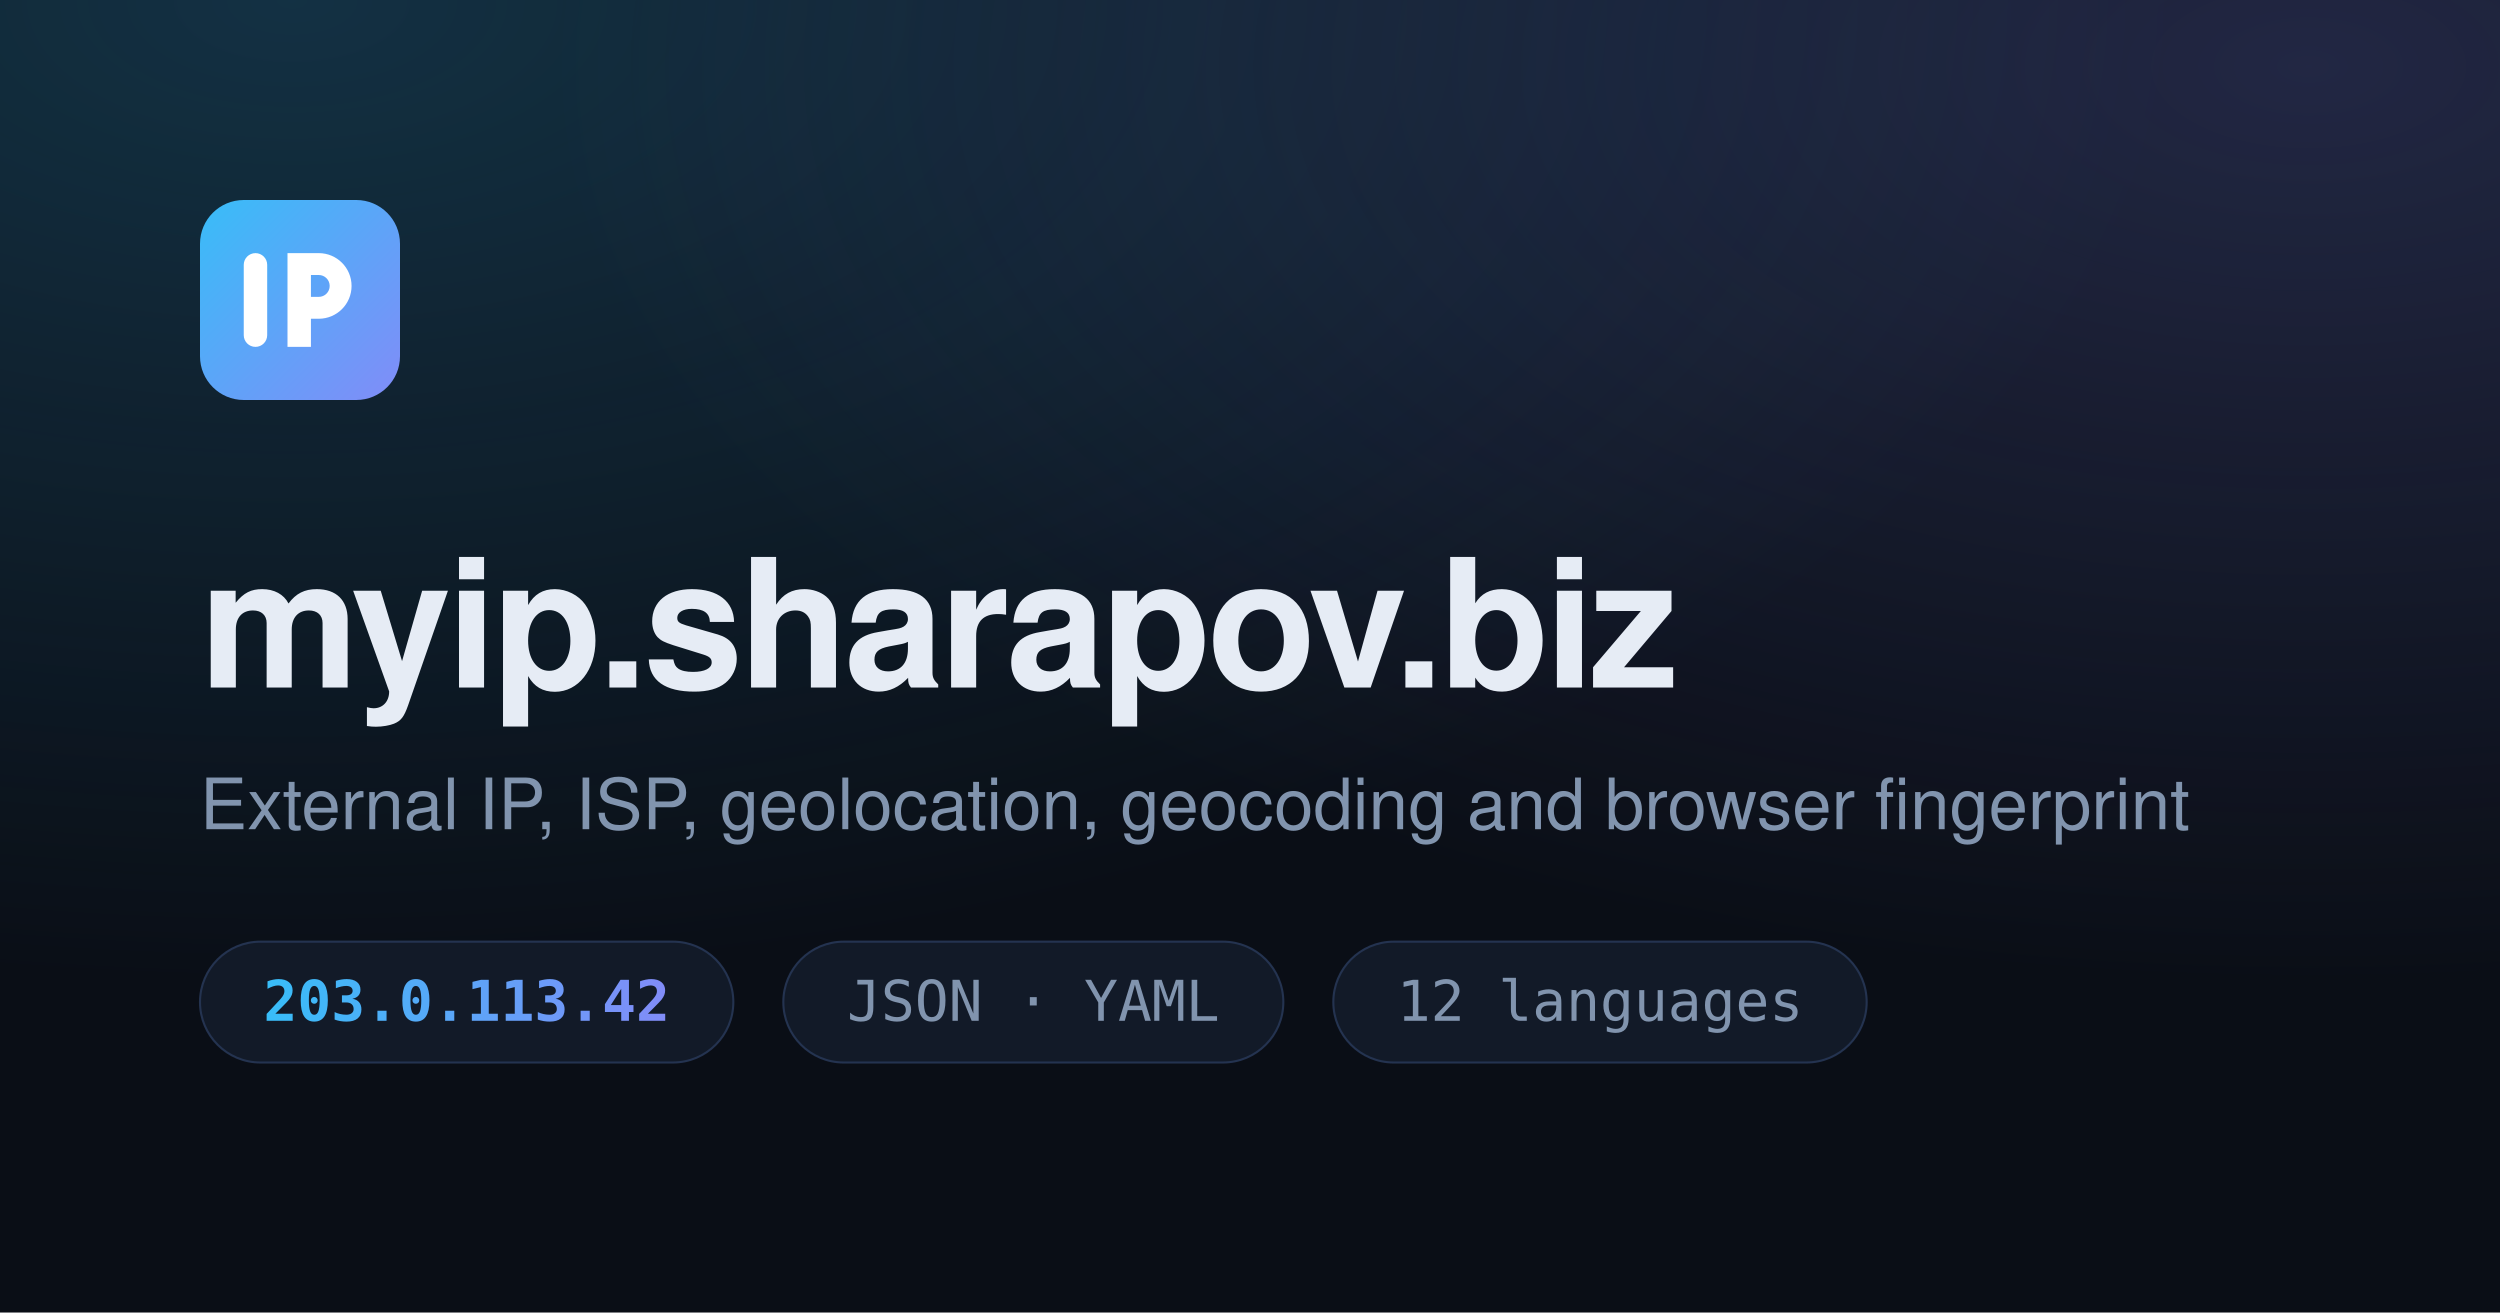
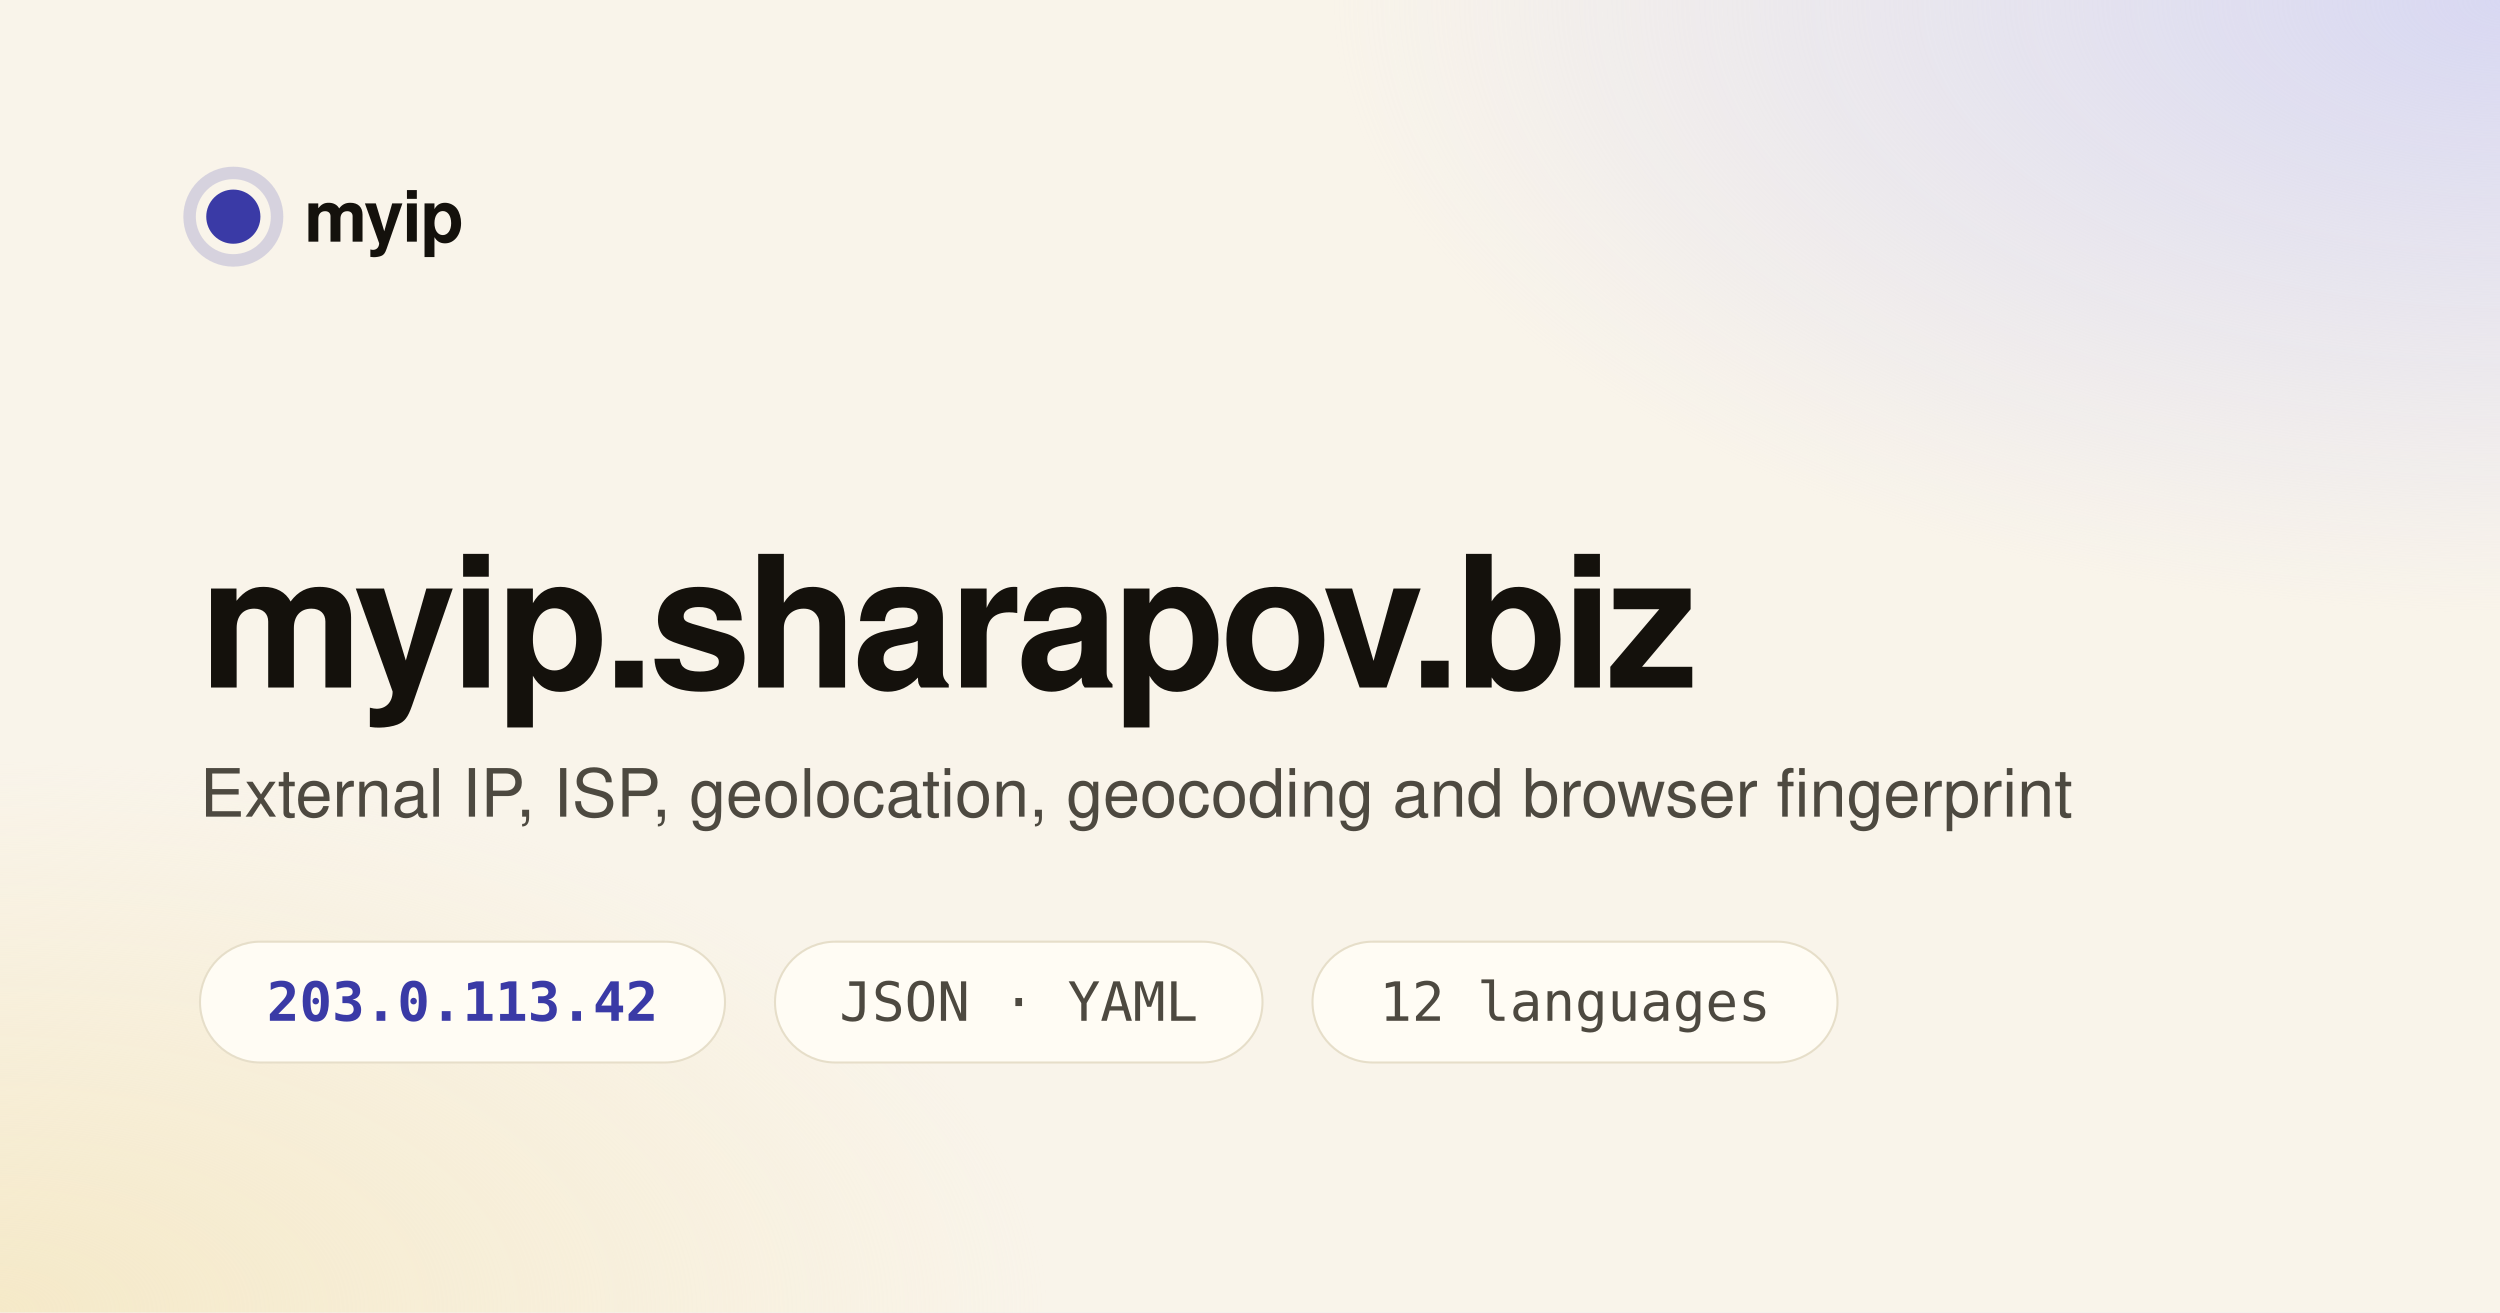
<svg xmlns="http://www.w3.org/2000/svg" width="1200" height="630" viewBox="0 0 1200 630">
  <defs>
-     <linearGradient id="mark" x1="0" y1="0" x2="1" y2="1">
-       <stop offset="0" stop-color="#38bdf8" />
-       <stop offset="1" stop-color="#818cf8" />
-     </linearGradient>
-     <radialGradient id="glow1" cx="0.12" cy="0" r="0.75">
-       <stop offset="0" stop-color="#38bdf8" stop-opacity="0.20" />
-       <stop offset="1" stop-color="#38bdf8" stop-opacity="0" />
+     <radialGradient id="washIndigo" cx="1" cy="0" r="0.85">
+       <stop offset="0" stop-color="#d8d8f2" />
+       <stop offset="0.55" stop-color="#d8d8f2" stop-opacity="0" />
    </radialGradient>
-     <radialGradient id="glow2" cx="0.92" cy="0.05" r="0.7">
-       <stop offset="0" stop-color="#818cf8" stop-opacity="0.20" />
-       <stop offset="1" stop-color="#818cf8" stop-opacity="0" />
+     <radialGradient id="washSand" cx="0" cy="1" r="0.7">
+       <stop offset="0" stop-color="#f5e9c8" />
+       <stop offset="0.6" stop-color="#f5e9c8" stop-opacity="0" />
    </radialGradient>
-     <linearGradient id="ipgrad" x1="0" y1="0" x2="1" y2="0">
-       <stop offset="0" stop-color="#38bdf8" />
-       <stop offset="1" stop-color="#818cf8" />
-     </linearGradient>
  </defs>
-   <rect width="1200" height="630" fill="#0a0e16" />
-   <rect width="1200" height="630" fill="url(#glow1)" />
-   <rect width="1200" height="630" fill="url(#glow2)" />
-   <g transform="translate(96,96)">
-     <rect width="96" height="96" rx="21" fill="url(#mark)" />
-     <g transform="translate(48,48) scale(1.5) translate(-32,-32)">
-       <rect x="14" y="17" width="7.5" height="30" rx="3.75" fill="#fff" />
-       <path fill="#fff" fill-rule="evenodd" d="M28 17h10a10.5 10.5 0 0 1 0 21h-2.5v9H28V17Zm7.5 7v7H38a3.5 3.5 0 0 0 0-7h-2.5Z" />
-     </g>
-   </g>
-   <text x="96" y="330" font-family="Helvetica Neue, Helvetica, Arial, sans-serif" font-size="86" font-weight="700" fill="#e6ecf5" letter-spacing="-2">myip.sharapov.biz</text>
-   <text x="96" y="398" font-family="Helvetica Neue, Helvetica, Arial, sans-serif" font-size="34" fill="#8194ae">External IP, ISP, geolocation, geocoding and browser fingerprint</text>
-   <g font-family="SF Mono, Menlo, Consolas, monospace" font-size="27" text-anchor="middle">
-     <rect x="96" y="452" width="256" height="58" rx="29" fill="#121a28" stroke="#243350" />
-     <text x="224" y="490" fill="url(#ipgrad)" font-weight="700">203.0.113.42</text>
-     <rect x="376" y="452" width="240" height="58" rx="29" fill="#121a28" stroke="#243350" />
-     <text x="496" y="490" fill="#8194ae">JSON · YAML</text>
-     <rect x="640" y="452" width="256" height="58" rx="29" fill="#121a28" stroke="#243350" />
-     <text x="768" y="490" fill="#8194ae">12 languages</text>
+   <rect width="1200" height="630" fill="#f9f4ea" />
+   <rect width="1200" height="630" fill="url(#washIndigo)" />
+   <rect width="1200" height="630" fill="url(#washSand)" />
+   <circle cx="112" cy="104" r="13" fill="#3a3aa6" />
+   <circle cx="112" cy="104" r="21" fill="none" stroke="#3a3aa6" stroke-width="6" opacity=".18" />
+   <text x="146" y="116" font-family="Helvetica Neue, Helvetica, Arial, sans-serif" font-size="34" font-weight="700" fill="#14110c" letter-spacing="-0.7">myip</text>
+   <text x="96" y="330" font-family="Helvetica Neue, Helvetica, Arial, sans-serif" font-size="88" font-weight="700" fill="#14110c" letter-spacing="-2.5">myip.sharapov.biz</text>
+   <text x="96" y="392" font-family="Helvetica Neue, Helvetica, Arial, sans-serif" font-size="32" fill="#4d4940">External IP, ISP, geolocation, geocoding and browser fingerprint</text>
+   <g font-family="Menlo, Consolas, monospace" font-size="26" text-anchor="middle">
+     <rect x="96" y="452" width="252" height="58" rx="29" fill="#fffcf4" stroke="#e6dec9" />
+     <text x="222" y="490" fill="#3a3aa6" font-weight="700">203.0.113.42</text>
+     <rect x="372" y="452" width="234" height="58" rx="29" fill="#fffcf4" stroke="#e6dec9" />
+     <text x="489" y="490" fill="#4d4940">JSON · YAML</text>
+     <rect x="630" y="452" width="252" height="58" rx="29" fill="#fffcf4" stroke="#e6dec9" />
+     <text x="756" y="490" fill="#4d4940">12 languages</text>
  </g>
</svg>
